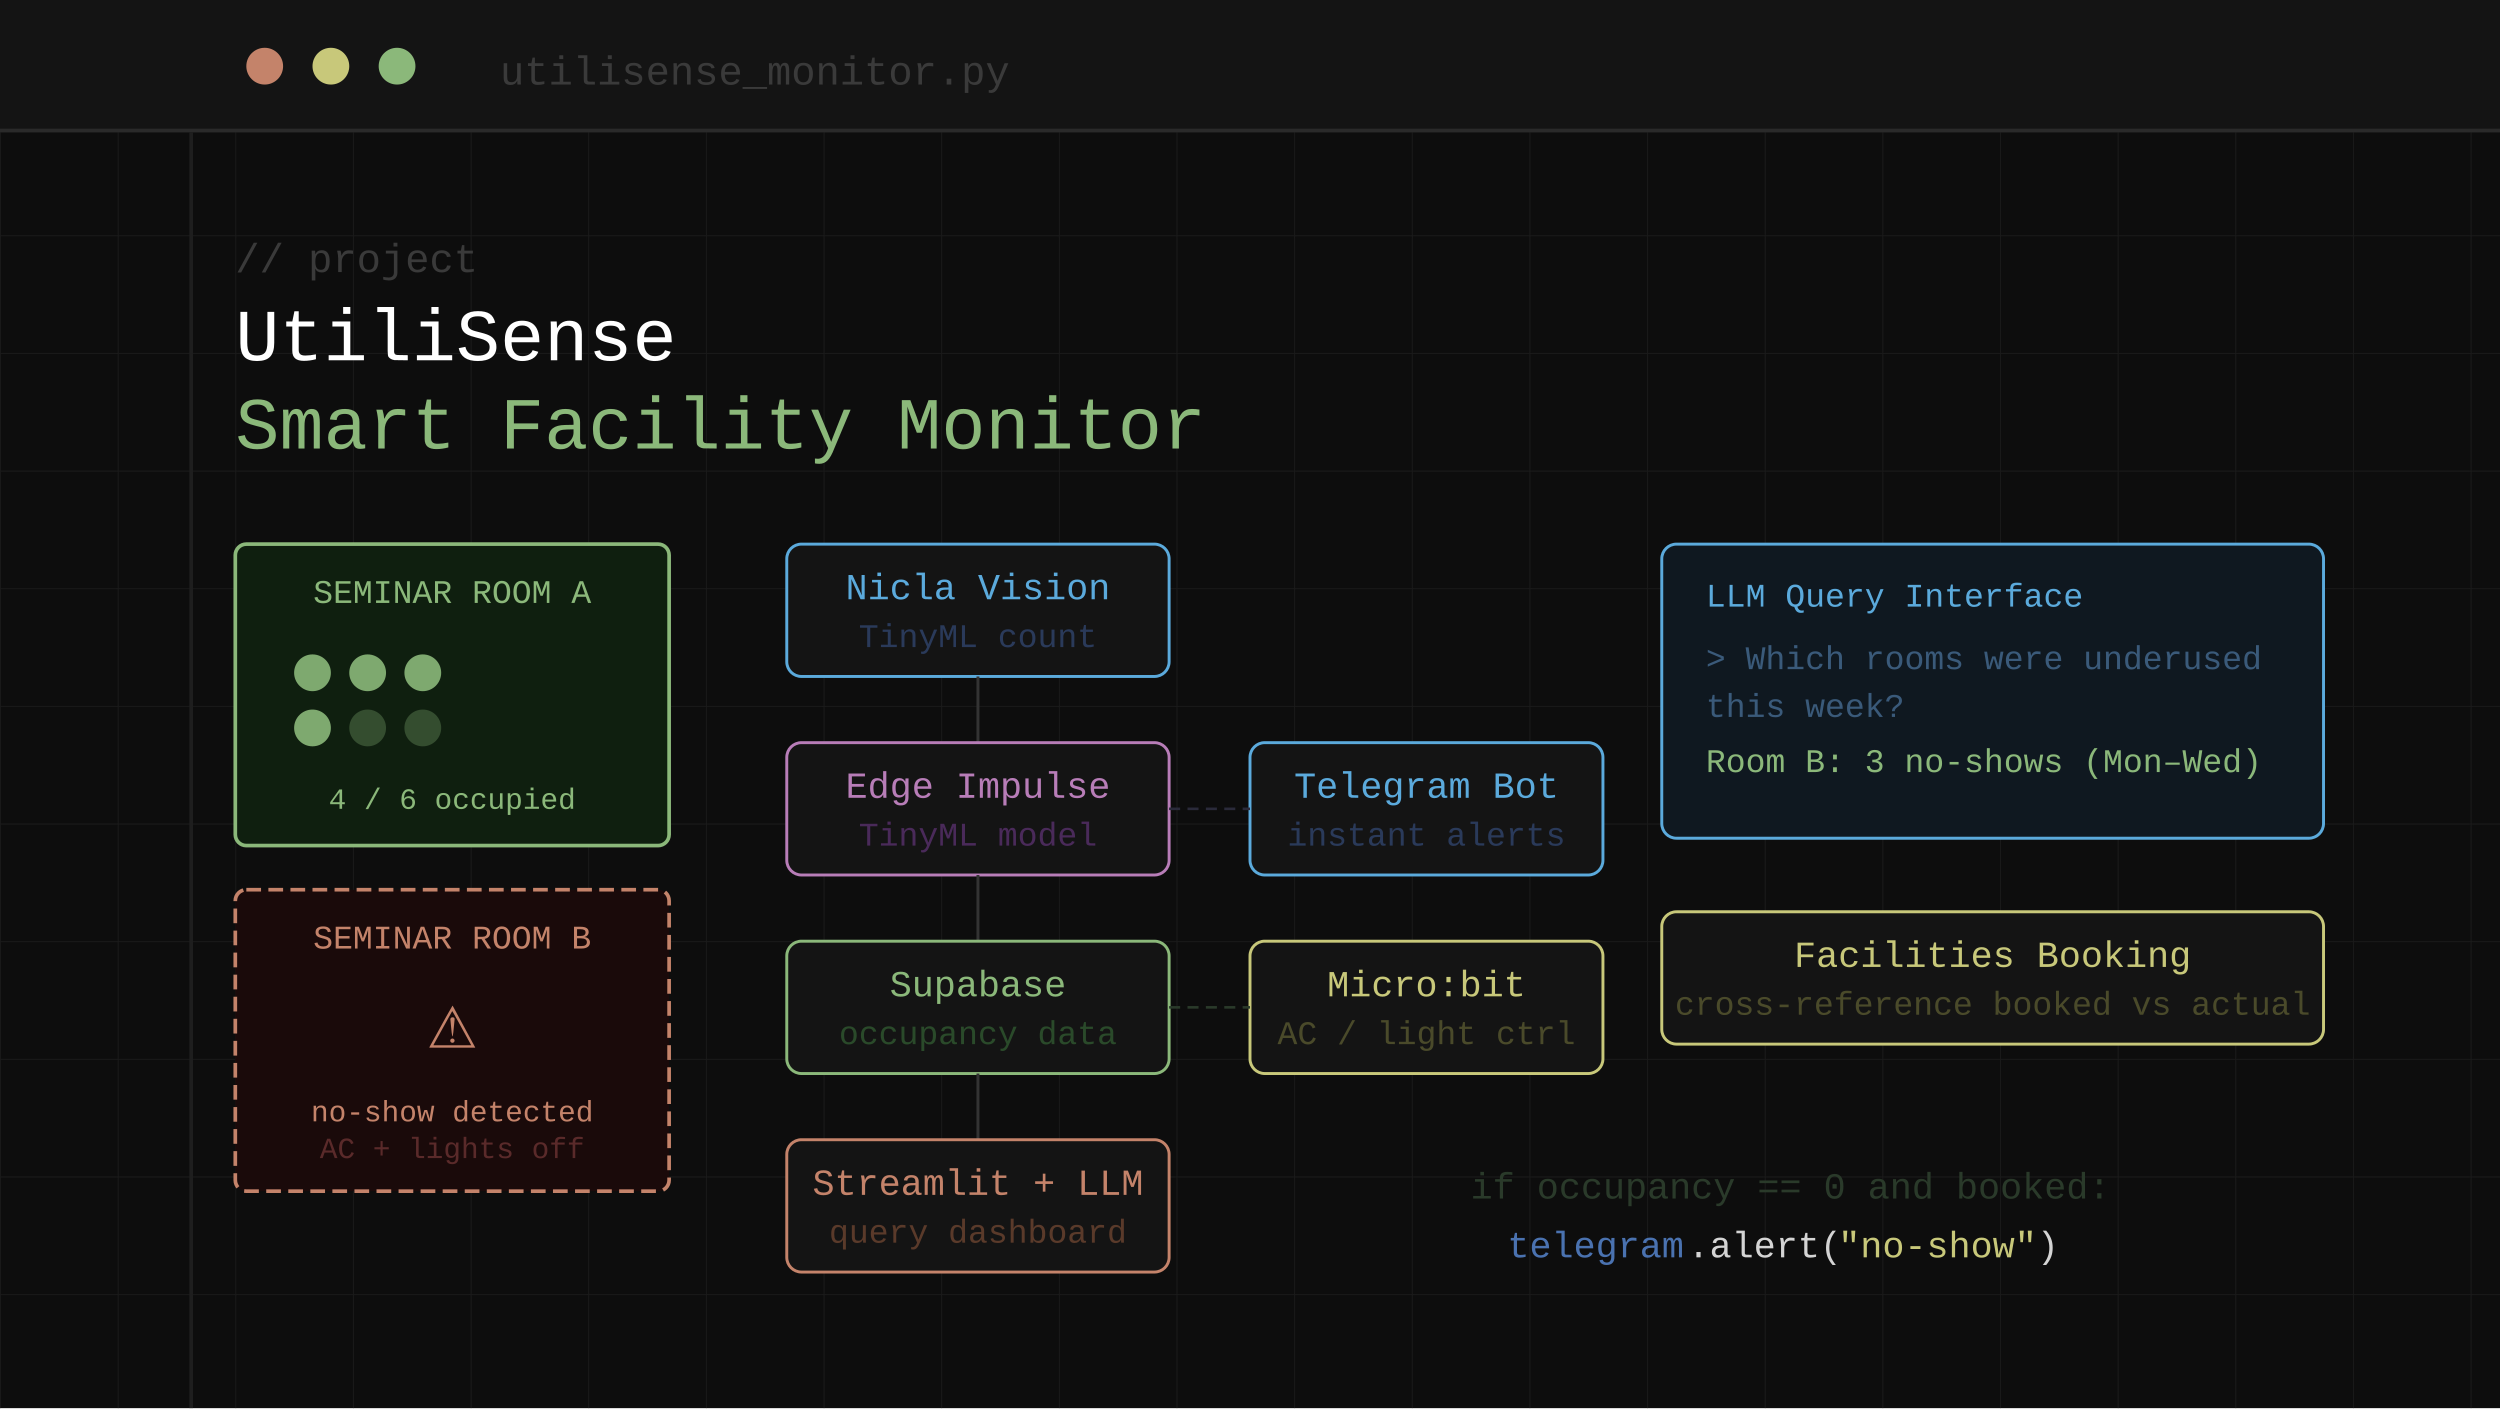
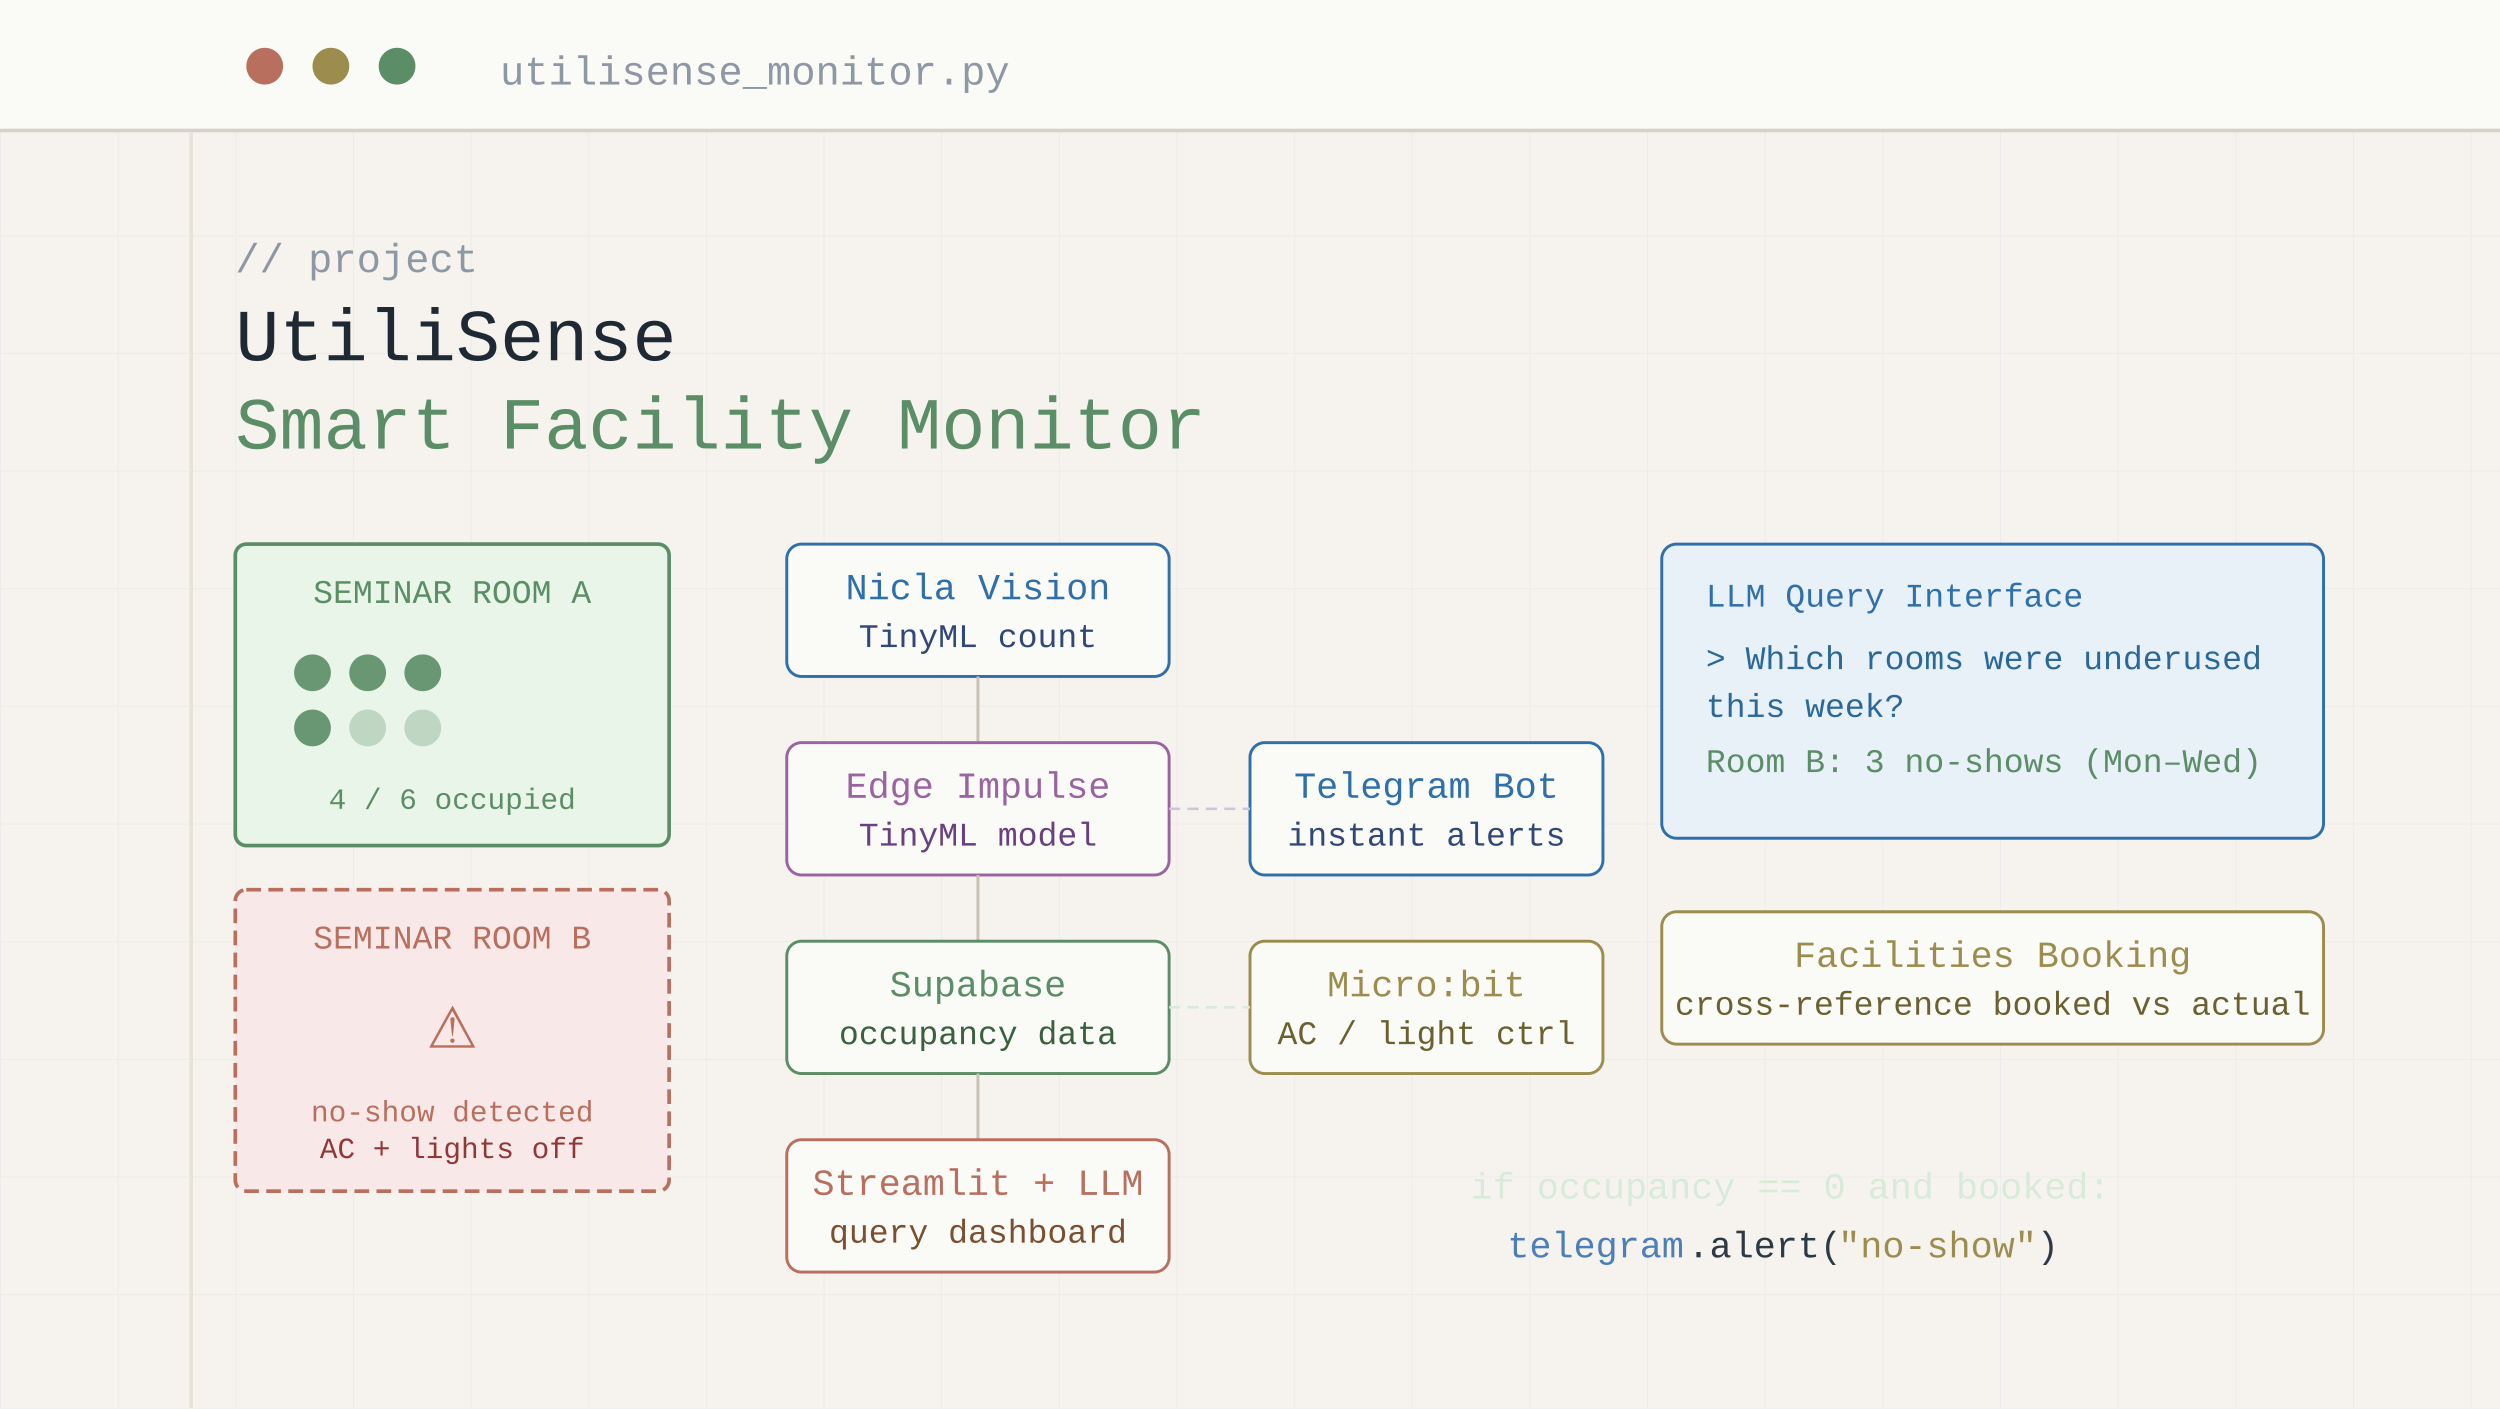
<svg xmlns="http://www.w3.org/2000/svg" viewBox="0 0 680 383">
  <style>.m{font-family:'JetBrains Mono','Courier New',monospace}</style>
-   <rect width="680" height="383" fill="#0d0d0d" />
+   <rect width="680" height="383" fill="#f6f3ee" />
  <defs>
    <pattern id="gr" width="32" height="32" patternUnits="userSpaceOnUse">
-       <path d="M32 0L0 0 0 32" fill="none" stroke="#1a1a1a" stroke-width="0.5" />
+       <path d="M32 0L0 0 0 32" fill="none" stroke="#ebebeb" stroke-width="0.5" />
    </pattern>
  </defs>
  <rect width="680" height="383" fill="url(#gr)" />
-   <rect x="0" y="0" width="680" height="36" fill="#141414" />
-   <rect x="0" y="35" width="680" height="1" fill="#2a2a2a" />
-   <circle cx="72" cy="18" r="5" fill="#C4836A" />
-   <circle cx="90" cy="18" r="5" fill="#C8C87A" />
-   <circle cx="108" cy="18" r="5" fill="#8BB87A" />
-   <text x="136" y="23" class="m" font-size="11" fill="#3a3a3a">utilisense_monitor.py</text>
-   <line x1="52" y1="36" x2="52" y2="383" stroke="#1e1e1e" stroke-width="1" />
-   <text x="64" y="74" class="m" font-size="11" fill="#3a3a3a">// project</text>
-   <text x="64" y="98" class="m" font-size="20" font-weight="500" fill="#ffffff">UtiliSense</text>
-   <text x="64" y="122" class="m" font-size="20" font-weight="500" fill="#8BB87A">Smart Facility Monitor</text>
-   <rect x="64" y="148" width="118" height="82" rx="3" fill="#0f1f0f" stroke="#8BB87A" stroke-width="1" />
-   <text x="123" y="164" class="m" font-size="9" fill="#8BB87A" text-anchor="middle">SEMINAR ROOM A</text>
-   <circle cx="85" cy="183" r="5" fill="#8BB87A" opacity="0.9" />
-   <circle cx="100" cy="183" r="5" fill="#8BB87A" opacity="0.9" />
-   <circle cx="115" cy="183" r="5" fill="#8BB87A" opacity="0.9" />
-   <circle cx="85" cy="198" r="5" fill="#8BB87A" opacity="0.9" />
-   <circle cx="100" cy="198" r="5" fill="#8BB87A" opacity="0.3" />
-   <circle cx="115" cy="198" r="5" fill="#8BB87A" opacity="0.3" />
-   <text x="123" y="220" class="m" font-size="8" fill="#8BB87A" text-anchor="middle">4 / 6 occupied</text>
-   <rect x="64" y="242" width="118" height="82" rx="3" fill="#1a0a0a" stroke="#C4836A" stroke-width="1" stroke-dasharray="4 2" />
-   <text x="123" y="258" class="m" font-size="9" fill="#C4836A" text-anchor="middle">SEMINAR ROOM B</text>
-   <text x="123" y="285" class="m" font-size="22" fill="#C4836A" text-anchor="middle">⚠</text>
-   <text x="123" y="305" class="m" font-size="8" fill="#C4836A" text-anchor="middle">no-show detected</text>
-   <text x="123" y="315" class="m" font-size="8" fill="#5a2a2a" text-anchor="middle">AC + lights off</text>
-   <rect x="214" y="148" width="104" height="36" rx="4" fill="#141414" stroke="#5BAADC" stroke-width="0.8" />
-   <text x="266" y="163" class="m" font-size="10" fill="#5BAADC" text-anchor="middle">Nicla Vision</text>
-   <text x="266" y="176" class="m" font-size="9" fill="#2a3a5a" text-anchor="middle">TinyML count</text>
-   <line x1="266" y1="184" x2="266" y2="202" stroke="#333" stroke-width="0.8" />
-   <rect x="214" y="202" width="104" height="36" rx="4" fill="#141414" stroke="#B87DB8" stroke-width="0.8" />
-   <text x="266" y="217" class="m" font-size="10" fill="#B87DB8" text-anchor="middle">Edge Impulse</text>
-   <text x="266" y="230" class="m" font-size="9" fill="#4a2a5a" text-anchor="middle">TinyML model</text>
-   <line x1="266" y1="238" x2="266" y2="256" stroke="#333" stroke-width="0.8" />
-   <rect x="214" y="256" width="104" height="36" rx="4" fill="#141414" stroke="#8BB87A" stroke-width="0.8" />
-   <text x="266" y="271" class="m" font-size="10" fill="#8BB87A" text-anchor="middle">Supabase</text>
-   <text x="266" y="284" class="m" font-size="9" fill="#2a4a2a" text-anchor="middle">occupancy data</text>
-   <line x1="266" y1="292" x2="266" y2="310" stroke="#333" stroke-width="0.8" />
-   <rect x="214" y="310" width="104" height="36" rx="4" fill="#141414" stroke="#C4836A" stroke-width="0.8" />
-   <text x="266" y="325" class="m" font-size="10" fill="#C4836A" text-anchor="middle">Streamlit + LLM</text>
-   <text x="266" y="338" class="m" font-size="9" fill="#5a3a2a" text-anchor="middle">query dashboard</text>
-   <rect x="340" y="202" width="96" height="36" rx="4" fill="#141414" stroke="#5BAADC" stroke-width="0.8" />
-   <text x="388" y="217" class="m" font-size="10" fill="#5BAADC" text-anchor="middle">Telegram Bot</text>
-   <text x="388" y="230" class="m" font-size="9" fill="#2a3a5a" text-anchor="middle">instant alerts</text>
-   <line x1="318" y1="220" x2="340" y2="220" stroke="#2a2a3a" stroke-width="0.7" stroke-dasharray="3 2" />
-   <rect x="340" y="256" width="96" height="36" rx="4" fill="#141414" stroke="#C8C87A" stroke-width="0.8" />
-   <text x="388" y="271" class="m" font-size="10" fill="#C8C87A" text-anchor="middle">Micro:bit</text>
-   <text x="388" y="284" class="m" font-size="9" fill="#4a4a2a" text-anchor="middle">AC / light ctrl</text>
-   <line x1="318" y1="274" x2="340" y2="274" stroke="#2a3a2a" stroke-width="0.7" stroke-dasharray="3 2" />
-   <rect x="452" y="148" width="180" height="80" rx="4" fill="#0f1820" stroke="#5BAADC" stroke-width="0.8" />
-   <text x="464" y="165" class="m" font-size="9" fill="#5BAADC">LLM Query Interface</text>
-   <text x="464" y="182" class="m" font-size="9" fill="#3a5a7a">&gt; Which rooms were underused</text>
-   <text x="464" y="195" class="m" font-size="9" fill="#3a5a7a">  this week?</text>
-   <text x="464" y="210" class="m" font-size="9" fill="#8BB87A">  Room B: 3 no-shows (Mon–Wed)</text>
-   <rect x="452" y="248" width="180" height="36" rx="4" fill="#141414" stroke="#C8C87A" stroke-width="0.8" />
-   <text x="542" y="263" class="m" font-size="10" fill="#C8C87A" text-anchor="middle">Facilities Booking</text>
-   <text x="542" y="276" class="m" font-size="9" fill="#4a4a2a" text-anchor="middle">cross-reference booked vs actual</text>
-   <text x="400" y="326" class="m" font-size="10" fill="#2a3a2a">if occupancy == 0 and booked:</text>
-   <text x="410" y="342" class="m" font-size="10" fill="#4A72B0">    telegram</text>
-   <text x="459" y="342" class="m" font-size="10" fill="#d4d4d4">.alert(</text>
-   <text x="500" y="342" class="m" font-size="10" fill="#C8C87A">"no-show"</text>
-   <text x="554" y="342" class="m" font-size="10" fill="#d4d4d4">)</text>
+   <rect x="0" y="0" width="680" height="36" fill="#fafaf7" />
+   <rect x="0" y="35" width="680" height="1" fill="#d8d1c7" />
+   <circle cx="72" cy="18" r="5" fill="#b86f5e" />
+   <circle cx="90" cy="18" r="5" fill="#9c8d4f" />
+   <circle cx="108" cy="18" r="5" fill="#5b8d67" />
+   <text x="136" y="23" class="m" font-size="11" fill="#8e98a4">utilisense_monitor.py</text>
+   <line x1="52" y1="36" x2="52" y2="383" stroke="#e8e2d9" stroke-width="1" />
+   <text x="64" y="74" class="m" font-size="11" fill="#8e98a4">// project</text>
+   <text x="64" y="98" class="m" font-size="20" font-weight="500" fill="#1f2933">UtiliSense</text>
+   <text x="64" y="122" class="m" font-size="20" font-weight="500" fill="#5b8d67">Smart Facility Monitor</text>
+   <rect x="64" y="148" width="118" height="82" rx="3" fill="#e8f5e8" stroke="#5b8d67" stroke-width="1" />
+   <text x="123" y="164" class="m" font-size="9" fill="#5b8d67" text-anchor="middle">SEMINAR ROOM A</text>
+   <circle cx="85" cy="183" r="5" fill="#5b8d67" opacity="0.9" />
+   <circle cx="100" cy="183" r="5" fill="#5b8d67" opacity="0.9" />
+   <circle cx="115" cy="183" r="5" fill="#5b8d67" opacity="0.9" />
+   <circle cx="85" cy="198" r="5" fill="#5b8d67" opacity="0.9" />
+   <circle cx="100" cy="198" r="5" fill="#5b8d67" opacity="0.3" />
+   <circle cx="115" cy="198" r="5" fill="#5b8d67" opacity="0.3" />
+   <text x="123" y="220" class="m" font-size="8" fill="#5b8d67" text-anchor="middle">4 / 6 occupied</text>
+   <rect x="64" y="242" width="118" height="82" rx="3" fill="#f8e8e8" stroke="#b86f5e" stroke-width="1" stroke-dasharray="4 2" />
+   <text x="123" y="258" class="m" font-size="9" fill="#b86f5e" text-anchor="middle">SEMINAR ROOM B</text>
+   <text x="123" y="285" class="m" font-size="22" fill="#b86f5e" text-anchor="middle">⚠</text>
+   <text x="123" y="305" class="m" font-size="8" fill="#b86f5e" text-anchor="middle">no-show detected</text>
+   <text x="123" y="315" class="m" font-size="8" fill="#903838" text-anchor="middle">AC + lights off</text>
+   <rect x="214" y="148" width="104" height="36" rx="4" fill="#fafaf7" stroke="#2f6faa" stroke-width="0.8" />
+   <text x="266" y="163" class="m" font-size="10" fill="#2f6faa" text-anchor="middle">Nicla Vision</text>
+   <text x="266" y="176" class="m" font-size="9" fill="#304878" text-anchor="middle">TinyML count</text>
+   <line x1="266" y1="184" x2="266" y2="202" stroke="#c9c1b5" stroke-width="0.8" />
+   <rect x="214" y="202" width="104" height="36" rx="4" fill="#fafaf7" stroke="#9a64a0" stroke-width="0.8" />
+   <text x="266" y="217" class="m" font-size="10" fill="#9a64a0" text-anchor="middle">Edge Impulse</text>
+   <text x="266" y="230" class="m" font-size="9" fill="#6a4080" text-anchor="middle">TinyML model</text>
+   <line x1="266" y1="238" x2="266" y2="256" stroke="#c9c1b5" stroke-width="0.8" />
+   <rect x="214" y="256" width="104" height="36" rx="4" fill="#fafaf7" stroke="#5b8d67" stroke-width="0.8" />
+   <text x="266" y="271" class="m" font-size="10" fill="#5b8d67" text-anchor="middle">Supabase</text>
+   <text x="266" y="284" class="m" font-size="9" fill="#3a6040" text-anchor="middle">occupancy data</text>
+   <line x1="266" y1="292" x2="266" y2="310" stroke="#c9c1b5" stroke-width="0.8" />
+   <rect x="214" y="310" width="104" height="36" rx="4" fill="#fafaf7" stroke="#b86f5e" stroke-width="0.8" />
+   <text x="266" y="325" class="m" font-size="10" fill="#b86f5e" text-anchor="middle">Streamlit + LLM</text>
+   <text x="266" y="338" class="m" font-size="9" fill="#7a5030" text-anchor="middle">query dashboard</text>
+   <rect x="340" y="202" width="96" height="36" rx="4" fill="#fafaf7" stroke="#2f6faa" stroke-width="0.8" />
+   <text x="388" y="217" class="m" font-size="10" fill="#2f6faa" text-anchor="middle">Telegram Bot</text>
+   <text x="388" y="230" class="m" font-size="9" fill="#304878" text-anchor="middle">instant alerts</text>
+   <line x1="318" y1="220" x2="340" y2="220" stroke="#c8c8d8" stroke-width="0.7" stroke-dasharray="3 2" />
+   <rect x="340" y="256" width="96" height="36" rx="4" fill="#fafaf7" stroke="#9c8d4f" stroke-width="0.8" />
+   <text x="388" y="271" class="m" font-size="10" fill="#9c8d4f" text-anchor="middle">Micro:bit</text>
+   <text x="388" y="284" class="m" font-size="9" fill="#6a6030" text-anchor="middle">AC / light ctrl</text>
+   <line x1="318" y1="274" x2="340" y2="274" stroke="#d8ead8" stroke-width="0.7" stroke-dasharray="3 2" />
+   <rect x="452" y="148" width="180" height="80" rx="4" fill="#e8f0f8" stroke="#2f6faa" stroke-width="0.8" />
+   <text x="464" y="165" class="m" font-size="9" fill="#2f6faa">LLM Query Interface</text>
+   <text x="464" y="182" class="m" font-size="9" fill="#2a6898">&gt; Which rooms were underused</text>
+   <text x="464" y="195" class="m" font-size="9" fill="#2a6898">  this week?</text>
+   <text x="464" y="210" class="m" font-size="9" fill="#5b8d67">  Room B: 3 no-shows (Mon–Wed)</text>
+   <rect x="452" y="248" width="180" height="36" rx="4" fill="#fafaf7" stroke="#9c8d4f" stroke-width="0.8" />
+   <text x="542" y="263" class="m" font-size="10" fill="#9c8d4f" text-anchor="middle">Facilities Booking</text>
+   <text x="542" y="276" class="m" font-size="9" fill="#6a6030" text-anchor="middle">cross-reference booked vs actual</text>
+   <text x="400" y="326" class="m" font-size="10" fill="#d8ead8">if occupancy == 0 and booked:</text>
+   <text x="410" y="342" class="m" font-size="10" fill="#4c7fb8">    telegram</text>
+   <text x="459" y="342" class="m" font-size="10" fill="#2d3a45">.alert(</text>
+   <text x="500" y="342" class="m" font-size="10" fill="#9c8d4f">"no-show"</text>
+   <text x="554" y="342" class="m" font-size="10" fill="#2d3a45">)</text>
</svg>
